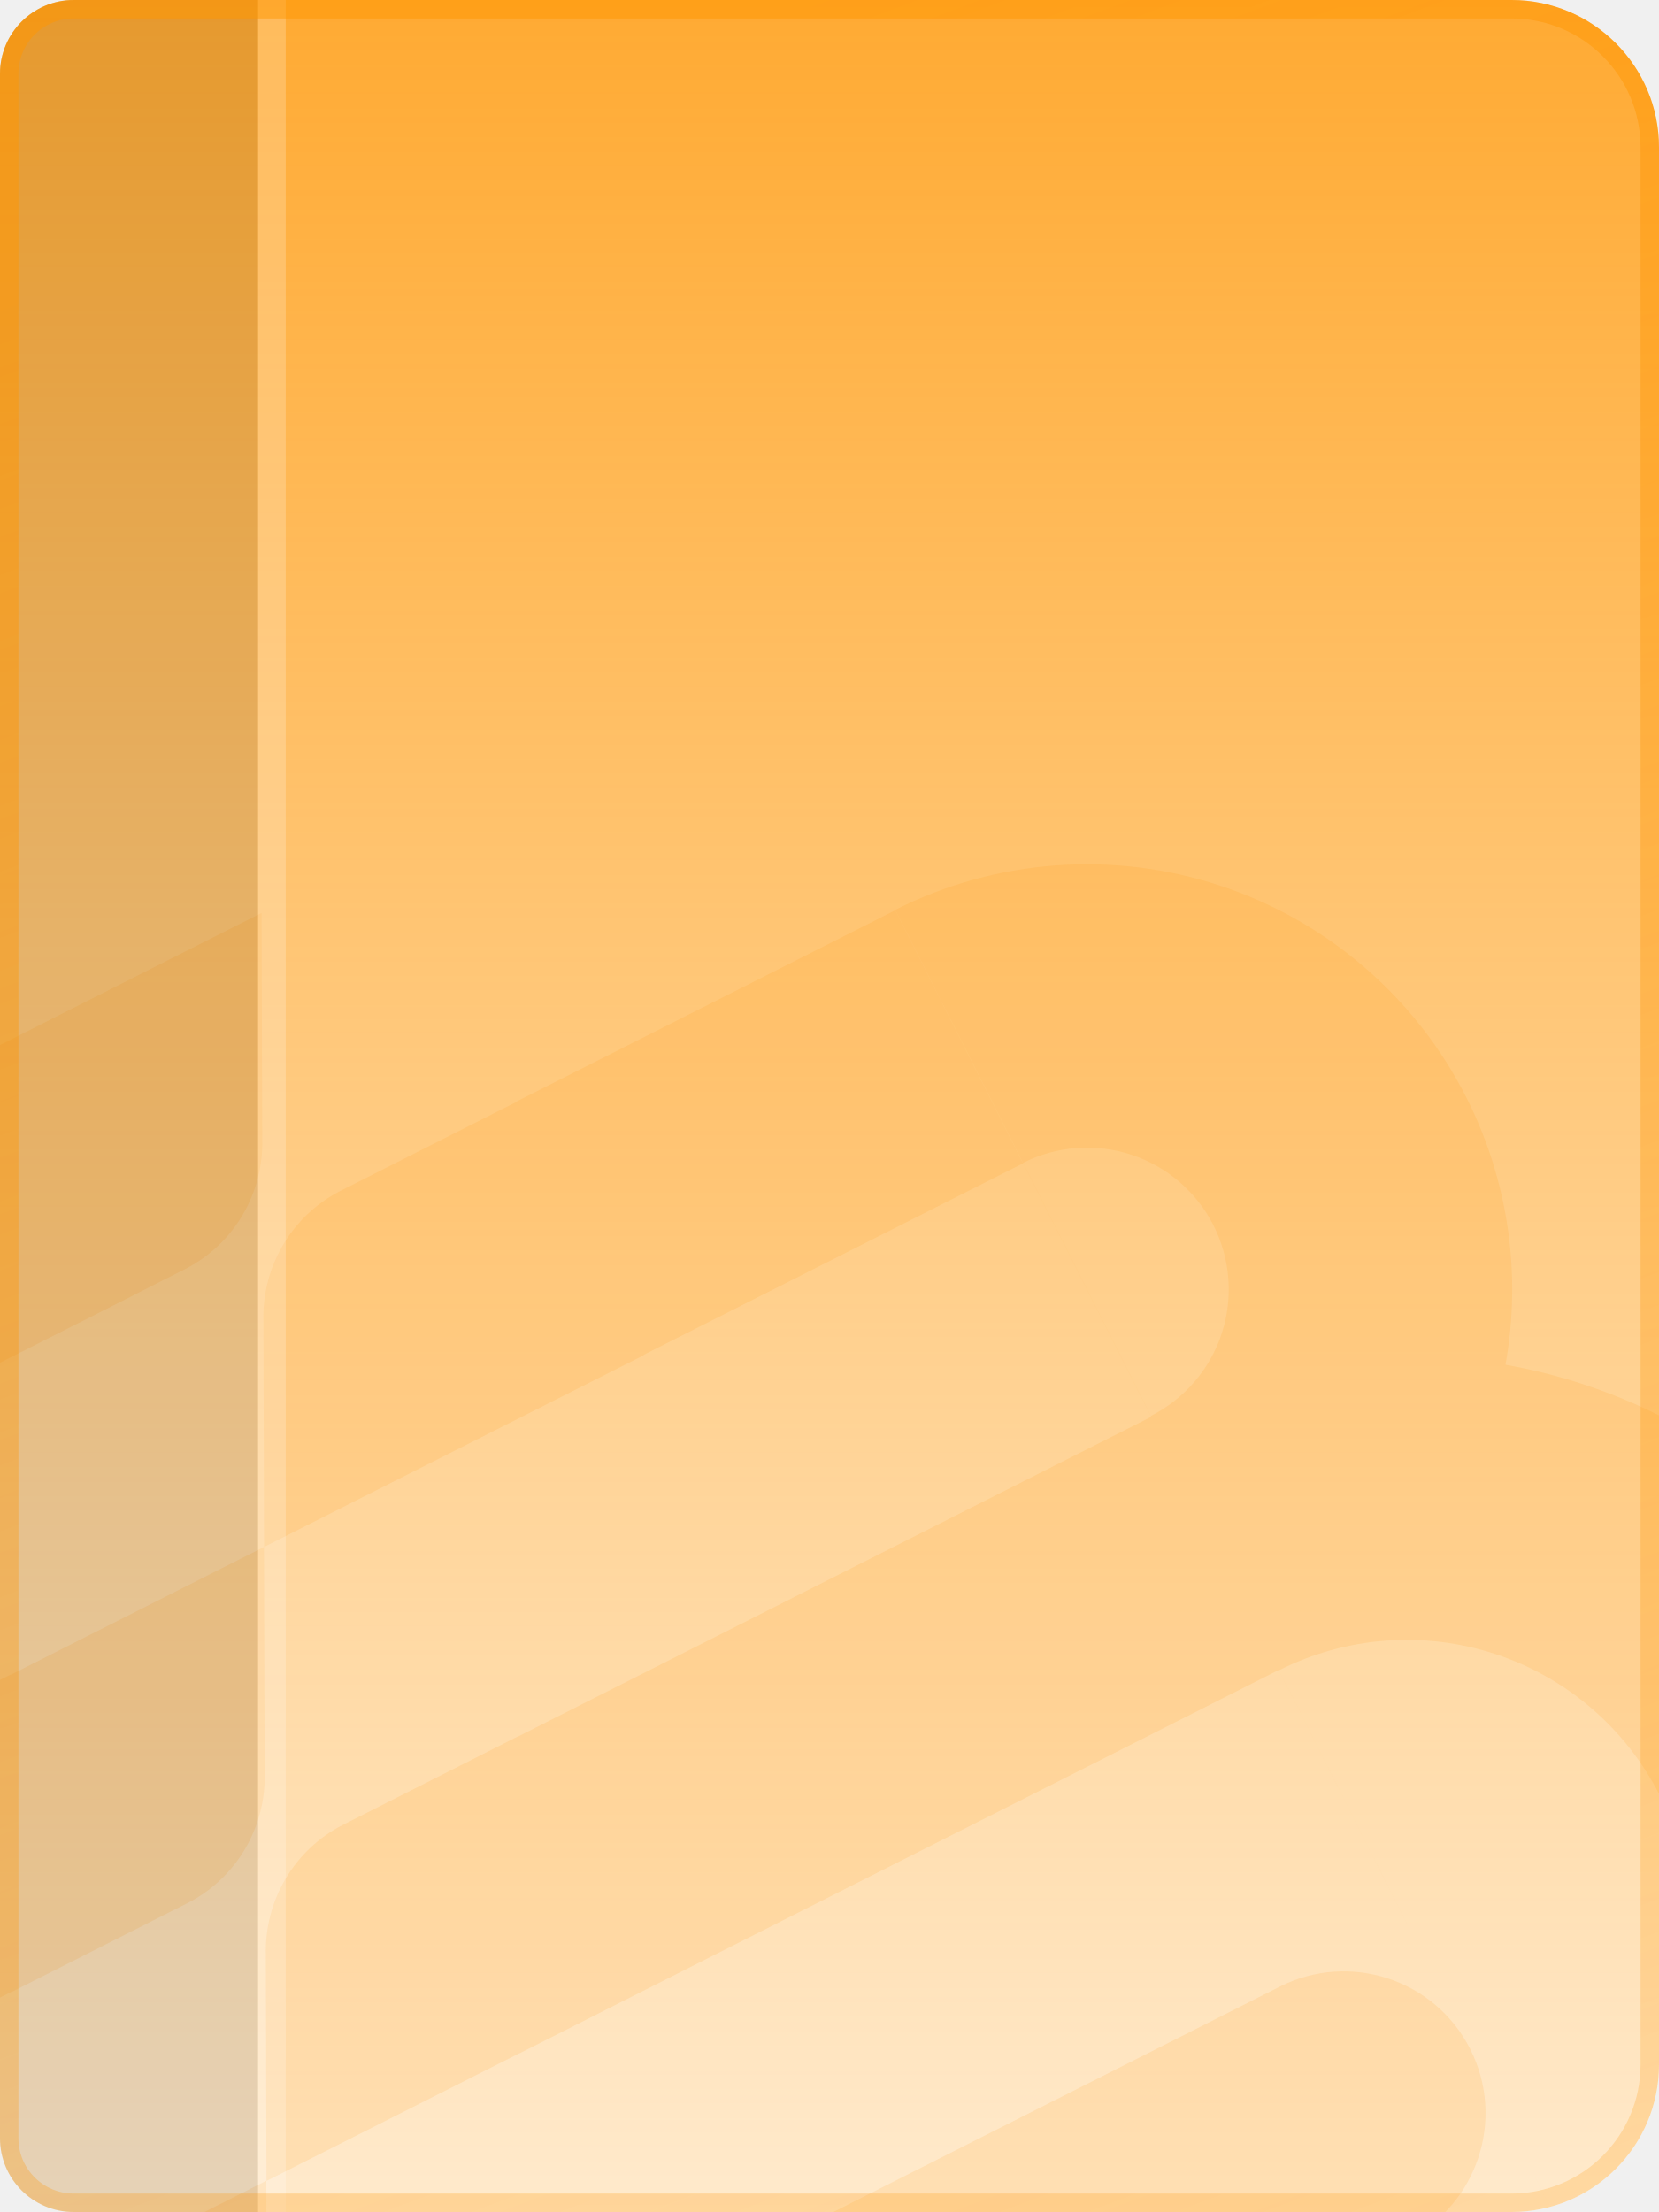
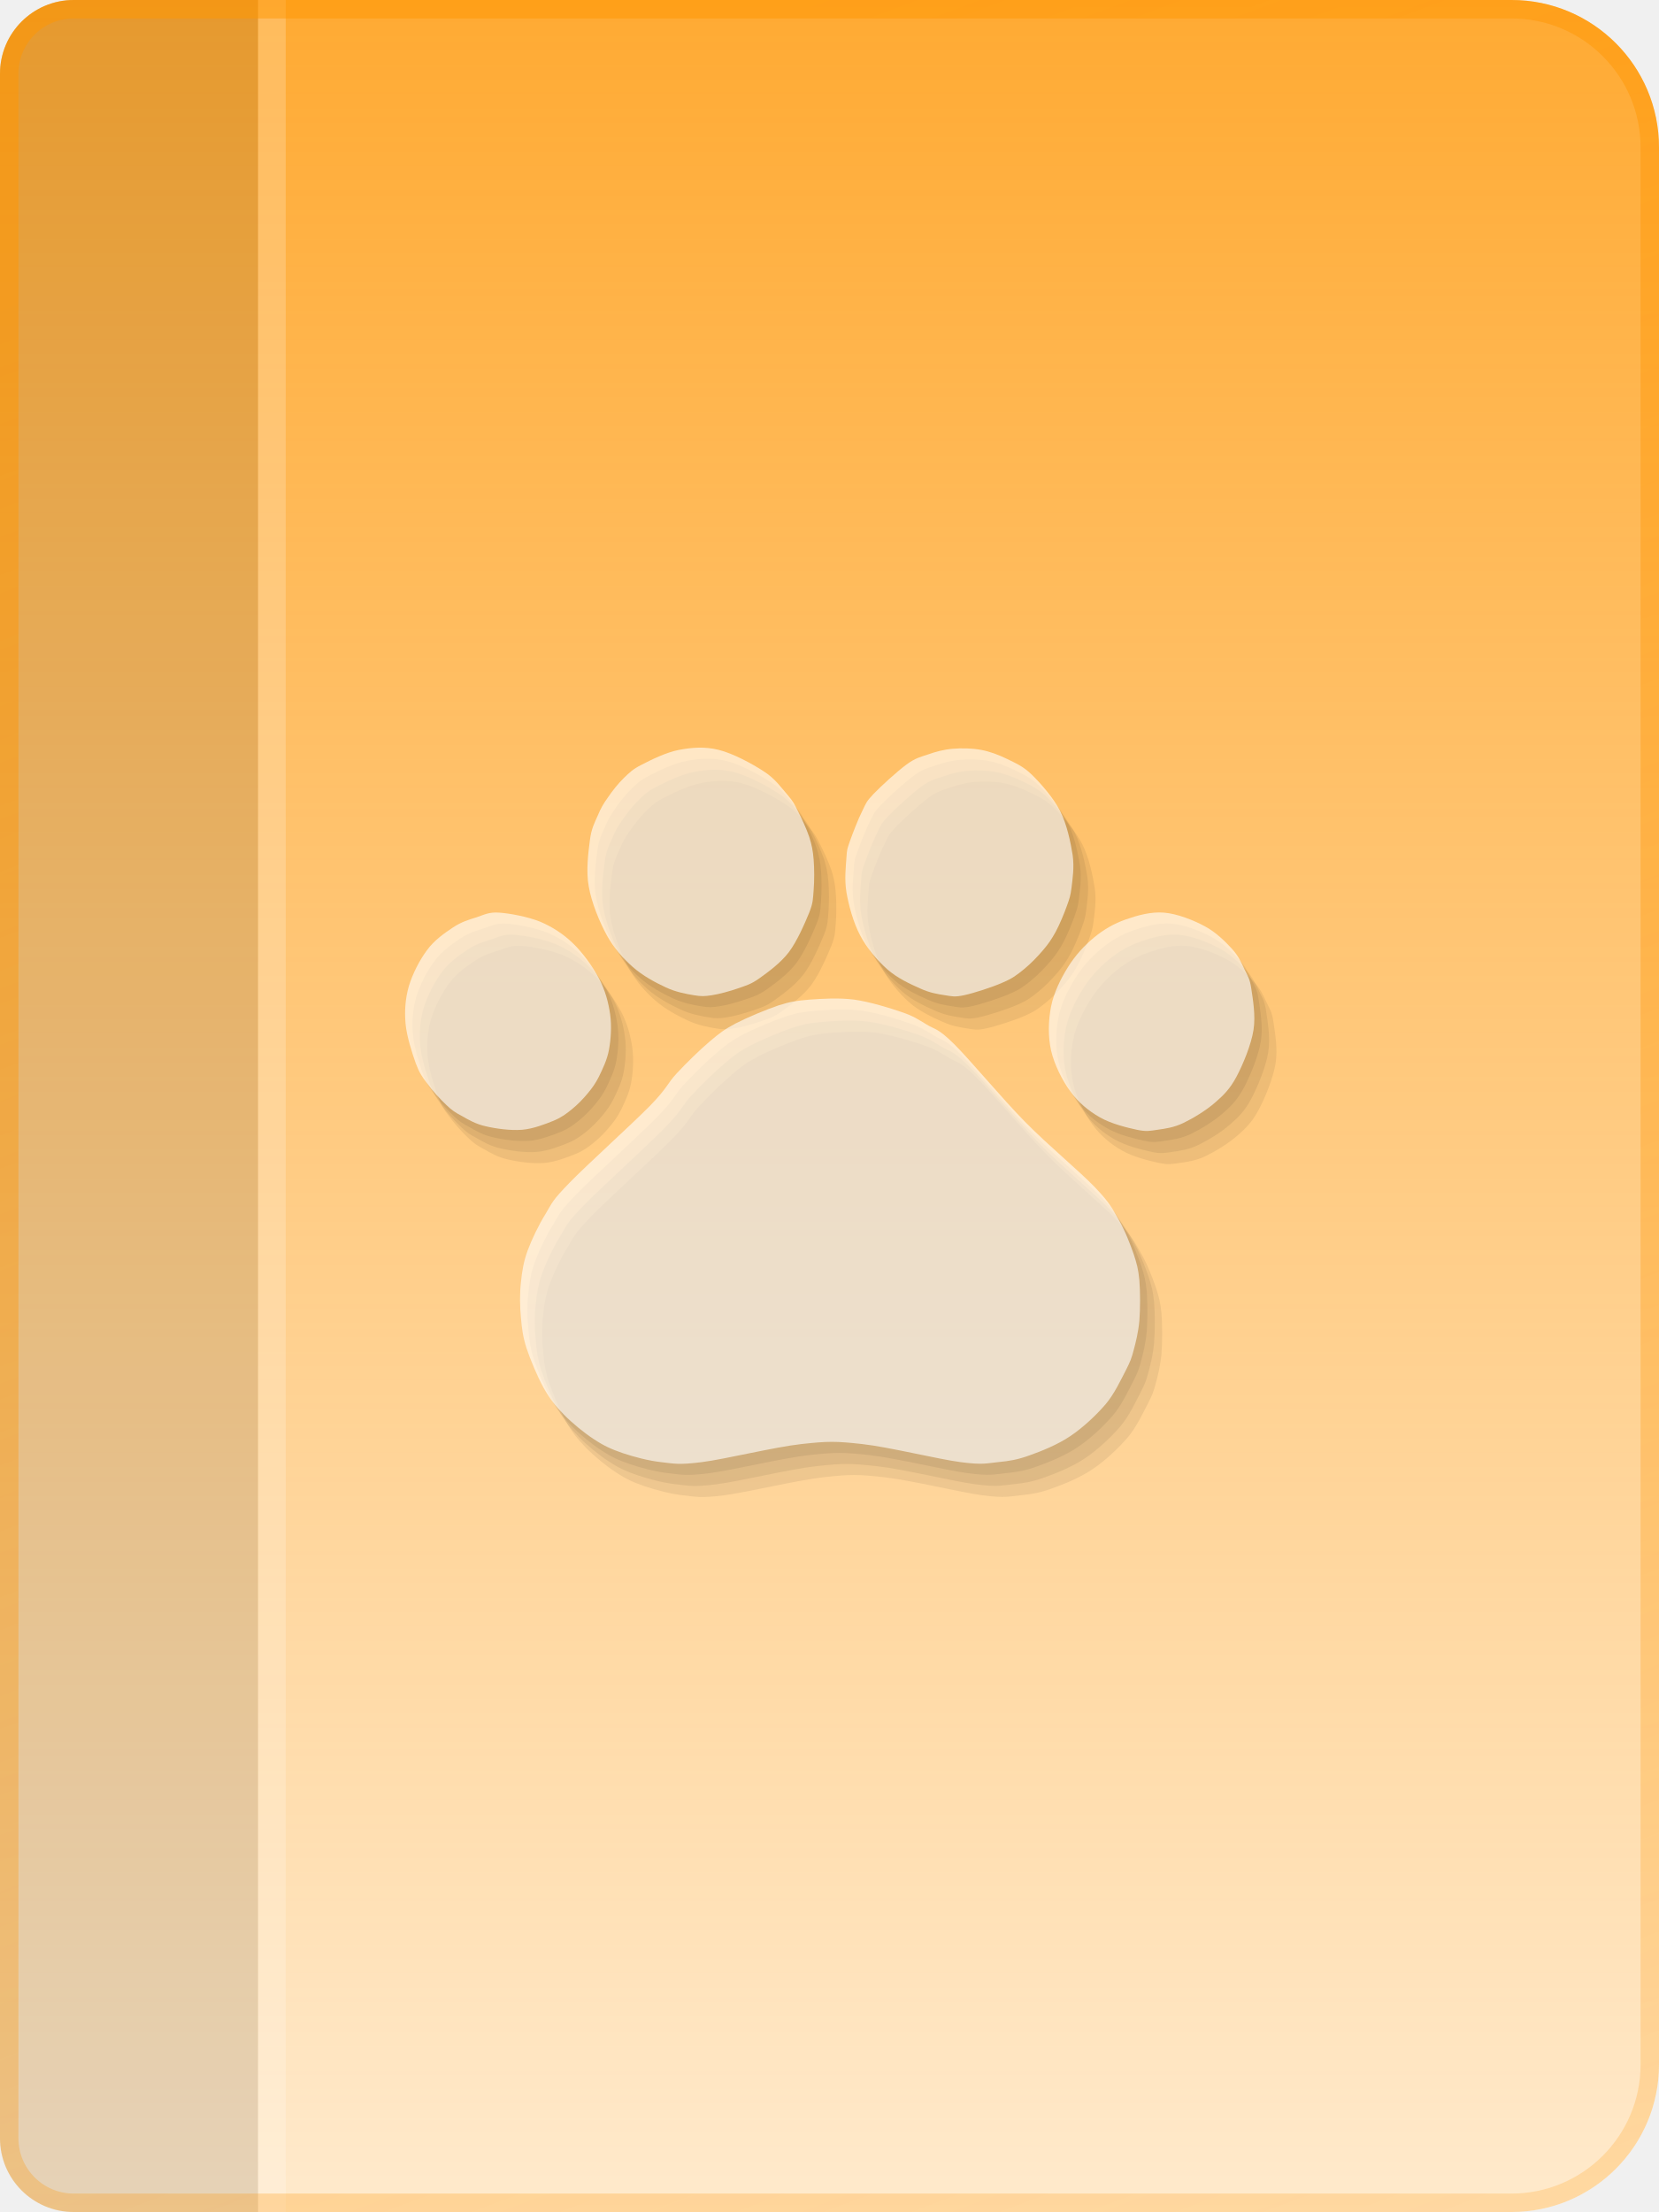
<svg xmlns="http://www.w3.org/2000/svg" width="90" height="120" viewBox="0 0 90 120" fill="none">
  <g clip-path="url(#clip0_2130_61782)">
    <path d="M0 4C0 1.791 1.791 0 4 0H82C86.418 0 90 3.582 90 8V112C90 116.418 86.418 120 82 120H4C1.791 120 0 118.209 0 116V4Z" fill="white" />
    <path d="M0 4C0 1.791 1.791 0 4 0H82C86.418 0 90 3.582 90 8V112C90 116.418 86.418 120 82 120H4C1.791 120 0 118.209 0 116V4Z" fill="url(#paint0_linear_2130_61782)" />
-     <path fill-rule="evenodd" clip-rule="evenodd" d="M7.39 70.187C8.298 69.728 9.194 69.275 10.004 68.867C12.745 67.483 14.3 64.681 14.227 61.803L14.191 49.526L-6.403 59.924L-6.401 59.928L-68.184 91.124L-61.252 104.853L7.393 70.193L7.39 70.187ZM48.568 49.36C54.03 46.603 60.363 46.128 66.175 48.04C71.987 49.952 76.802 54.094 79.559 59.556C81.829 64.051 82.553 69.137 81.672 74.036C83.108 74.291 84.528 74.647 85.92 75.105C89.757 76.368 93.308 78.373 96.37 81.008C99.43 83.641 101.942 86.852 103.763 90.455L103.765 90.454L110.697 104.183L96.968 111.115L90.038 97.391L90.038 97.392C89.128 95.596 87.875 93.997 86.35 92.684C84.819 91.367 83.043 90.364 81.125 89.733C79.206 89.102 77.182 88.854 75.168 89.005C73.154 89.156 71.189 89.703 69.386 90.613L76.309 104.323L76.307 104.324L69.375 90.595L28.188 111.391L28.185 111.385L14.457 118.316L14.421 106.04C14.349 103.161 15.903 100.36 18.645 98.976C22.436 97.062 28.119 94.189 28.119 94.189L28.122 94.196L62.443 76.866L62.453 76.861L58.966 69.954L48.568 49.36ZM55.503 63.083C57.324 62.163 59.435 62.005 61.372 62.642C63.31 63.28 64.914 64.661 65.834 66.481C66.753 68.302 66.911 70.413 66.274 72.35C65.636 74.288 64.256 75.892 62.435 76.812L55.503 63.083ZM-52.786 162.59C-54.211 162.336 -55.619 161.981 -57 161.527C-60.837 160.264 -64.388 158.259 -67.45 155.624C-70.512 152.989 -73.025 149.777 -74.845 146.172L-61.118 139.241C-60.209 141.036 -58.956 142.635 -57.43 143.948C-55.899 145.265 -54.124 146.268 -52.205 146.899C-50.287 147.531 -48.263 147.778 -46.249 147.627C-44.235 147.476 -42.27 146.929 -40.467 146.019L-47.389 132.309L-47.387 132.308L-40.449 146.05L-6.133 128.724L-6.145 128.702L14.449 118.304L14.485 130.58C14.557 133.459 13.003 136.26 10.261 137.644L7.65 138.963L7.663 138.988L-33.524 159.783L-33.531 159.77L-33.532 159.77L-30.071 166.623L-26.591 173.515L-6.002 163.119L0.93 176.848L-19.663 187.246L-19.677 187.218C-25.138 189.974 -31.47 190.449 -37.281 188.537C-43.093 186.625 -47.907 182.483 -50.665 177.021C-52.927 172.541 -53.653 167.474 -52.786 162.59ZM-33.668 159.838C-35.423 160.767 -36.753 162.341 -37.375 164.231C-38.012 166.169 -37.854 168.28 -36.934 170.1C-36.015 171.921 -34.41 173.302 -32.473 173.939C-30.536 174.577 -28.424 174.418 -26.604 173.499L-33.535 159.772L-33.602 159.806L-33.668 159.838ZM0.661 108.048C0.661 108.048 6.344 105.175 10.136 103.261C12.877 101.877 14.431 99.076 14.359 96.197L14.323 83.921L0.593 90.853L0.586 90.84L-47.465 115.102C-51.257 117.016 -52.778 121.641 -50.864 125.432C-48.95 129.223 -44.325 130.745 -40.534 128.831L0.654 108.035L0.661 108.048ZM18.512 64.582C22.261 62.689 27.861 59.858 27.984 59.796L27.975 59.778L48.569 49.38L55.501 63.109L34.909 73.506L34.918 73.524L14.325 83.922L14.289 71.646C14.216 68.767 15.771 65.966 18.512 64.582ZM35.175 142.297L76.364 121.5C80.155 119.586 81.677 114.961 79.763 111.17C77.849 107.379 73.223 105.857 69.432 107.771L21.381 132.033L21.384 132.04L18.772 133.359C16.031 134.743 14.476 137.545 14.549 140.423L14.585 152.7L35.178 142.302L35.175 142.297ZM28.391 162.973C28.391 162.973 22.707 165.845 18.916 167.759C16.175 169.144 14.62 171.945 14.693 174.823L14.729 187.1L28.455 180.169L28.458 180.174L97.102 145.515L97.103 145.517C100.709 143.696 103.921 141.183 106.555 138.121C109.19 135.059 111.196 131.508 112.458 127.671C113.72 123.834 114.215 119.786 113.912 115.758C113.61 111.73 112.518 107.801 110.697 104.195L96.969 111.126C97.873 112.923 98.415 114.879 98.565 116.884C98.716 118.898 98.469 120.922 97.838 122.841C97.207 124.759 96.204 126.535 94.886 128.066C93.569 129.597 91.963 130.853 90.16 131.764L83.24 118.058L83.239 118.059L90.17 131.786L28.393 162.978L28.391 162.973ZM0.932 176.843C0.932 176.843 6.615 173.97 10.406 172.056C13.148 170.672 14.702 167.871 14.63 164.992L14.594 152.716L-6 163.114L0.932 176.843ZM-68.05 125.517C-68.953 123.721 -69.495 121.765 -69.646 119.76C-69.797 117.745 -69.549 115.721 -68.918 113.803C-68.287 111.884 -67.284 110.109 -65.967 108.578C-64.65 107.047 -63.044 105.79 -61.241 104.88L-54.321 118.586L-54.32 118.585L-68.183 91.127C-71.789 92.948 -75.001 95.46 -77.636 98.522C-80.27 101.584 -82.276 105.135 -83.539 108.972C-84.801 112.809 -85.295 116.858 -84.993 120.886C-84.691 124.907 -83.602 128.83 -81.787 132.431L-81.788 132.431L-74.856 146.16L-61.127 139.228L-68.05 125.518L-68.05 125.517Z" fill="#FF9500" fill-opacity="0.12" />
+     <g>
+       <path d="M 28.62 67.85 C 28.40 68.47 28.32 68.96 28.26 69.57 C 28.19 70.17 28.20 70.88 28.26 71.47 C 28.31 72.06 28.36 72.49 28.56 73.13 C 28.77 73.76 29.15 74.67 29.48 75.27 C 29.82 75.88 30.13 76.27 30.59 76.74 C 31.05 77.21 31.71 77.75 32.24 78.09 C 32.77 78.44 33.17 78.62 33.78 78.83 C 34.38 79.03 35.15 79.24 35.86 79.32 C 36.58 79.40 36.80 79.48 38.07 79.32 C 39.34 79.16 42.02 78.50 43.47 78.34 C 44.92 78.18 45.34 78.18 46.78 78.34 C 48.22 78.50 50.89 79.16 52.11 79.32 C 53.34 79.48 53.52 79.38 54.14 79.32 C 54.76 79.26 55.20 79.19 55.86 78.95 C 56.51 78.72 57.38 78.37 58.06 77.91 C 58.75 77.45 59.46 76.78 59.97 76.19 C 60.47 75.60 60.81 74.84 61.07 74.35 C 61.32 73.86 61.38 73.70 61.50 73.25 C 61.62 72.80 61.75 72.29 61.81 71.65 C 61.86 71.02 61.86 70.05 61.81 69.45 C 61.75 68.84 61.68 68.58 61.50 68.03 C 61.31 67.49 61.05 66.80 60.70 66.19 C 60.35 65.59 60.26 65.31 59.41 64.42 C 58.56 63.53 56.89 62.16 55.61 60.86 C 54.33 59.56 52.64 57.51 51.75 56.63 C 50.86 55.75 50.74 55.87 50.27 55.58 C 49.80 55.30 49.58 55.13 48.93 54.91 C 48.27 54.68 47.19 54.35 46.35 54.23 C 45.51 54.12 44.58 54.18 43.90 54.23 C 43.21 54.29 42.90 54.33 42.24 54.54 C 41.58 54.76 40.53 55.20 39.91 55.52 C 39.29 55.85 39.03 56.05 38.50 56.50 C 37.97 56.95 37.26 57.64 36.72 58.22 C 36.18 58.80 36.22 59.01 35.25 60.00 C 34.28 60.99 31.83 63.20 30.89 64.17 C 29.95 65.14 29.98 65.21 29.61 65.83 C 29.23 66.44 28.85 67.23 28.62 67.85 Z" fill="#000000" fill-opacity="0.07" transform="translate(0.4,0.6)" />
+       <path d="M 51.69 40.62 C 51.20 40.66 50.76 40.78 50.34 40.93 C 49.92 41.07 49.66 41.12 49.17 41.48 C 48.68 41.84 47.79 42.65 47.39 43.07 C 46.99 43.49 46.99 43.56 46.78 43.99 C 46.56 44.42 46.25 45.23 46.10 45.65 C 45.96 46.07 45.95 46.05 45.92 46.51 C 45.89 46.97 45.80 47.70 45.92 48.41 C 46.04 49.11 46.29 50.04 46.66 50.74 C 47.02 51.43 47.59 52.10 48.13 52.58 C 48.67 53.06 49.39 53.39 49.91 53.62 C 50.43 53.86 50.86 53.93 51.26 53.99 C 51.65 54.05 51.78 54.10 52.30 53.99 C 52.82 53.88 53.84 53.55 54.38 53.31 C 54.93 53.08 55.18 52.88 55.55 52.58 C 55.92 52.28 56.31 51.87 56.59 51.54 C 56.88 51.20 57.05 50.95 57.27 50.55 C 57.48 50.16 57.74 49.54 57.88 49.14 C 58.02 48.75 58.07 48.62 58.13 48.16 C 58.18 47.70 58.29 47.08 58.19 46.38 C 58.08 45.69 57.88 44.72 57.51 43.99 C 57.14 43.27 56.46 42.50 55.98 42.03 C 55.50 41.56 55.09 41.40 54.63 41.17 C 54.17 40.95 53.71 40.77 53.22 40.68 C 52.73 40.59 52.17 40.58 51.69 40.62 Z" fill="#000000" fill-opacity="0.07" transform="translate(0.4,0.6)" />
+       <path d="M 36.84 40.68 C 36.15 40.81 35.32 41.22 34.82 41.48 C 34.32 41.73 34.14 41.92 33.84 42.21 C 33.53 42.51 33.21 42.92 32.98 43.26 C 32.74 43.59 32.59 43.85 32.43 44.24 C 32.26 44.63 32.08 44.94 32.00 45.59 C 31.92 46.23 31.78 47.24 31.94 48.10 C 32.09 48.96 32.52 50.01 32.92 50.74 C 33.32 51.46 33.80 51.99 34.33 52.46 C 34.86 52.93 35.55 53.30 36.11 53.56 C 36.66 53.82 37.22 53.92 37.64 53.99 C 38.06 54.06 38.22 54.05 38.62 53.99 C 39.02 53.93 39.60 53.77 40.03 53.62 C 40.46 53.47 40.74 53.40 41.20 53.07 C 41.66 52.74 42.34 52.25 42.79 51.66 C 43.24 51.07 43.67 50.07 43.90 49.51 C 44.12 48.95 44.10 48.77 44.14 48.29 C 44.18 47.80 44.18 47.11 44.14 46.63 C 44.10 46.15 44.04 45.84 43.90 45.40 C 43.75 44.96 43.48 44.37 43.28 43.99 C 43.09 43.61 43.04 43.49 42.73 43.13 C 42.42 42.78 42.07 42.25 41.44 41.85 C 40.82 41.44 39.76 40.87 38.99 40.68 C 38.22 40.49 37.54 40.55 36.84 40.68 Z" fill="#000000" fill-opacity="0.07" transform="translate(0.4,0.6)" />
+       <path d="M 27.09 49.51 C 26.52 49.47 26.28 49.62 25.86 49.76 C 25.44 49.89 25.03 50.01 24.58 50.31 C 24.13 50.61 23.56 51.00 23.17 51.54 C 22.77 52.07 22.38 52.83 22.18 53.50 C 21.99 54.16 21.94 54.83 22.00 55.52 C 22.06 56.22 22.36 57.13 22.55 57.67 C 22.75 58.21 22.89 58.40 23.17 58.77 C 23.44 59.15 23.89 59.64 24.21 59.94 C 24.52 60.24 24.71 60.36 25.07 60.55 C 25.42 60.75 25.81 60.98 26.35 61.10 C 26.90 61.23 27.70 61.34 28.32 61.29 C 28.93 61.24 29.58 60.98 30.03 60.80 C 30.48 60.61 30.71 60.43 31.02 60.18 C 31.32 59.94 31.63 59.62 31.87 59.33 C 32.12 59.03 32.29 58.80 32.49 58.41 C 32.68 58.01 32.94 57.50 33.04 56.93 C 33.14 56.37 33.19 55.68 33.10 55.03 C 33.01 54.39 32.83 53.71 32.49 53.07 C 32.15 52.43 31.61 51.68 31.08 51.17 C 30.55 50.66 29.96 50.28 29.30 50.00 C 28.63 49.73 27.66 49.55 27.09 49.51 Z" fill="#000000" fill-opacity="0.07" transform="translate(0.4,0.6)" />
+       <path d="M 63.15 49.51 C 62.44 49.45 61.70 49.66 61.07 49.88 C 60.44 50.10 59.87 50.43 59.35 50.86 C 58.83 51.29 58.33 51.83 57.94 52.46 C 57.55 53.08 57.17 53.85 57.02 54.60 C 56.87 55.36 56.85 56.23 57.02 56.99 C 57.20 57.76 57.62 58.60 58.06 59.20 C 58.50 59.81 59.06 60.27 59.66 60.61 C 60.26 60.96 61.16 61.18 61.68 61.29 C 62.20 61.40 62.37 61.35 62.79 61.29 C 63.21 61.23 63.68 61.17 64.20 60.92 C 64.72 60.67 65.43 60.24 65.91 59.82 C 66.40 59.40 66.73 59.06 67.08 58.41 C 67.43 57.75 67.87 56.69 68.00 55.89 C 68.13 55.09 67.96 54.17 67.88 53.62 C 67.80 53.07 67.68 52.94 67.51 52.58 C 67.34 52.22 67.19 51.86 66.83 51.47 C 66.48 51.09 65.98 50.58 65.36 50.25 C 64.75 49.92 63.87 49.57 63.15 49.51 Z" fill="#000000" fill-opacity="0.07" transform="translate(0.4,0.6)" />
+       <path d="M 28.62 67.85 C 28.40 68.47 28.32 68.96 28.26 69.57 C 28.19 70.17 28.20 70.88 28.26 71.47 C 28.31 72.06 28.36 72.49 28.56 73.13 C 28.77 73.76 29.15 74.67 29.48 75.27 C 29.82 75.88 30.13 76.27 30.59 76.74 C 31.05 77.21 31.71 77.75 32.24 78.09 C 32.77 78.44 33.17 78.62 33.78 78.83 C 34.38 79.03 35.15 79.24 35.86 79.32 C 36.58 79.40 36.80 79.48 38.07 79.32 C 39.34 79.16 42.02 78.50 43.47 78.34 C 44.92 78.18 45.34 78.18 46.78 78.34 C 48.22 78.50 50.89 79.16 52.11 79.32 C 53.34 79.48 53.52 79.38 54.14 79.32 C 54.76 79.26 55.20 79.19 55.86 78.95 C 56.51 78.72 57.38 78.37 58.06 77.91 C 58.75 77.45 59.46 76.78 59.97 76.19 C 60.47 75.60 60.81 74.84 61.07 74.35 C 61.32 73.86 61.38 73.70 61.50 73.25 C 61.62 72.80 61.75 72.29 61.81 71.65 C 61.86 71.02 61.86 70.05 61.81 69.45 C 61.75 68.84 61.68 68.58 61.50 68.03 C 61.31 67.49 61.05 66.80 60.70 66.19 C 60.35 65.59 60.26 65.31 59.41 64.42 C 58.56 63.53 56.89 62.16 55.61 60.86 C 54.33 59.56 52.64 57.51 51.75 56.63 C 50.86 55.75 50.74 55.87 50.27 55.58 C 49.80 55.30 49.58 55.13 48.93 54.91 C 48.27 54.68 47.19 54.35 46.35 54.23 C 45.51 54.12 44.58 54.18 43.90 54.23 C 43.21 54.29 42.90 54.33 42.24 54.54 C 41.58 54.76 40.53 55.20 39.91 55.52 C 39.29 55.85 39.03 56.05 38.50 56.50 C 37.97 56.95 37.26 57.64 36.72 58.22 C 36.18 58.80 36.22 59.01 35.25 60.00 C 34.28 60.99 31.83 63.20 30.89 64.17 C 29.95 65.14 29.98 65.21 29.61 65.83 C 29.23 66.44 28.85 67.23 28.62 67.85 Z" fill="#000000" fill-opacity="0.07" transform="translate(0.8,1.2)" />
+       <path d="M 51.69 40.62 C 51.20 40.66 50.76 40.78 50.34 40.93 C 49.92 41.07 49.66 41.12 49.17 41.48 C 48.68 41.84 47.79 42.65 47.39 43.07 C 46.99 43.49 46.99 43.56 46.78 43.99 C 46.56 44.42 46.25 45.23 46.10 45.65 C 45.96 46.07 45.95 46.05 45.92 46.51 C 45.89 46.97 45.80 47.70 45.92 48.41 C 46.04 49.11 46.29 50.04 46.66 50.74 C 47.02 51.43 47.59 52.10 48.13 52.58 C 48.67 53.06 49.39 53.39 49.91 53.62 C 50.43 53.86 50.86 53.93 51.26 53.99 C 51.65 54.05 51.78 54.10 52.30 53.99 C 52.82 53.88 53.84 53.55 54.38 53.31 C 54.93 53.08 55.18 52.88 55.55 52.58 C 55.92 52.28 56.31 51.87 56.59 51.54 C 56.88 51.20 57.05 50.95 57.27 50.55 C 57.48 50.16 57.74 49.54 57.88 49.14 C 58.02 48.75 58.07 48.62 58.13 48.16 C 58.18 47.70 58.29 47.08 58.19 46.38 C 58.08 45.69 57.88 44.72 57.51 43.99 C 57.14 43.27 56.46 42.50 55.98 42.03 C 55.50 41.56 55.09 41.40 54.63 41.17 C 54.17 40.95 53.71 40.77 53.22 40.68 C 52.73 40.59 52.17 40.58 51.69 40.62 Z" fill="#000000" fill-opacity="0.07" transform="translate(0.8,1.2)" />
+       <path d="M 36.84 40.68 C 36.15 40.81 35.32 41.22 34.82 41.48 C 34.32 41.73 34.14 41.92 33.84 42.21 C 33.53 42.51 33.21 42.92 32.98 43.26 C 32.74 43.59 32.59 43.85 32.43 44.24 C 32.26 44.63 32.08 44.94 32.00 45.59 C 31.92 46.23 31.78 47.24 31.94 48.10 C 32.09 48.96 32.52 50.01 32.92 50.74 C 33.32 51.46 33.80 51.99 34.33 52.46 C 34.86 52.93 35.55 53.30 36.11 53.56 C 36.66 53.82 37.22 53.92 37.64 53.99 C 38.06 54.06 38.22 54.05 38.62 53.99 C 39.02 53.93 39.60 53.77 40.03 53.62 C 40.46 53.47 40.74 53.40 41.20 53.07 C 41.66 52.74 42.34 52.25 42.79 51.66 C 43.24 51.07 43.67 50.07 43.90 49.51 C 44.12 48.95 44.10 48.77 44.14 48.29 C 44.18 47.80 44.18 47.11 44.14 46.63 C 44.10 46.15 44.04 45.84 43.90 45.40 C 43.75 44.96 43.48 44.37 43.28 43.99 C 43.09 43.61 43.04 43.49 42.73 43.13 C 42.42 42.78 42.07 42.25 41.44 41.85 C 40.82 41.44 39.76 40.87 38.99 40.68 C 38.22 40.49 37.54 40.55 36.84 40.68 Z" fill="#000000" fill-opacity="0.07" transform="translate(0.8,1.2)" />
+       <path d="M 27.09 49.51 C 26.52 49.47 26.28 49.62 25.86 49.76 C 25.44 49.89 25.03 50.01 24.58 50.31 C 24.13 50.61 23.56 51.00 23.17 51.54 C 22.77 52.07 22.38 52.83 22.18 53.50 C 21.99 54.16 21.94 54.83 22.00 55.52 C 22.06 56.22 22.36 57.13 22.55 57.67 C 22.75 58.21 22.89 58.40 23.17 58.77 C 23.44 59.15 23.89 59.64 24.21 59.94 C 24.52 60.24 24.71 60.36 25.07 60.55 C 25.42 60.75 25.81 60.98 26.35 61.10 C 26.90 61.23 27.70 61.34 28.32 61.29 C 28.93 61.24 29.58 60.98 30.03 60.80 C 30.48 60.61 30.71 60.43 31.02 60.18 C 31.32 59.94 31.63 59.62 31.87 59.33 C 32.12 59.03 32.29 58.80 32.49 58.41 C 32.68 58.01 32.94 57.50 33.04 56.93 C 33.14 56.37 33.19 55.68 33.10 55.03 C 33.01 54.39 32.83 53.71 32.49 53.07 C 32.15 52.43 31.61 51.68 31.08 51.17 C 30.55 50.66 29.96 50.28 29.30 50.00 C 28.63 49.73 27.66 49.55 27.09 49.51 Z" fill="#000000" fill-opacity="0.07" transform="translate(0.8,1.2)" />
+       <path d="M 63.15 49.51 C 62.44 49.45 61.70 49.66 61.07 49.88 C 60.44 50.10 59.87 50.43 59.35 50.86 C 58.83 51.29 58.33 51.83 57.94 52.46 C 57.55 53.08 57.17 53.85 57.02 54.60 C 56.87 55.36 56.85 56.23 57.02 56.99 C 57.20 57.76 57.62 58.60 58.06 59.20 C 58.50 59.81 59.06 60.27 59.66 60.61 C 60.26 60.96 61.16 61.18 61.68 61.29 C 62.20 61.40 62.37 61.35 62.79 61.29 C 63.21 61.23 63.68 61.17 64.20 60.92 C 64.72 60.67 65.43 60.24 65.91 59.82 C 66.40 59.40 66.73 59.06 67.08 58.41 C 67.43 57.75 67.87 56.69 68.00 55.89 C 68.13 55.09 67.96 54.17 67.88 53.62 C 67.80 53.07 67.68 52.94 67.51 52.58 C 67.34 52.22 67.19 51.86 66.83 51.47 C 66.48 51.09 65.98 50.58 65.36 50.25 C 64.75 49.92 63.87 49.57 63.15 49.51 Z" fill="#000000" fill-opacity="0.07" transform="translate(0.8,1.2)" />
+       <path d="M 28.62 67.85 C 28.40 68.47 28.32 68.96 28.26 69.57 C 28.19 70.17 28.20 70.88 28.26 71.47 C 28.31 72.06 28.36 72.49 28.56 73.13 C 28.77 73.76 29.15 74.67 29.48 75.27 C 29.82 75.88 30.13 76.27 30.59 76.74 C 31.05 77.21 31.71 77.75 32.24 78.09 C 32.77 78.44 33.17 78.62 33.78 78.83 C 34.38 79.03 35.15 79.24 35.86 79.32 C 36.58 79.40 36.80 79.48 38.07 79.32 C 39.34 79.16 42.02 78.50 43.47 78.34 C 44.92 78.18 45.34 78.18 46.78 78.34 C 48.22 78.50 50.89 79.16 52.11 79.32 C 53.34 79.48 53.52 79.38 54.14 79.32 C 54.76 79.26 55.20 79.19 55.86 78.95 C 56.51 78.72 57.38 78.37 58.06 77.91 C 58.75 77.45 59.46 76.78 59.97 76.19 C 60.47 75.60 60.81 74.84 61.07 74.35 C 61.32 73.86 61.38 73.70 61.50 73.25 C 61.62 72.80 61.75 72.29 61.81 71.65 C 61.86 71.02 61.86 70.05 61.81 69.45 C 61.75 68.84 61.68 68.58 61.50 68.03 C 61.31 67.49 61.05 66.80 60.70 66.19 C 60.35 65.59 60.26 65.31 59.41 64.42 C 58.56 63.53 56.89 62.16 55.61 60.86 C 54.33 59.56 52.64 57.51 51.75 56.63 C 50.86 55.75 50.74 55.87 50.27 55.58 C 49.80 55.30 49.58 55.13 48.93 54.91 C 48.27 54.68 47.19 54.35 46.35 54.23 C 45.51 54.12 44.58 54.18 43.90 54.23 C 43.21 54.29 42.90 54.33 42.24 54.54 C 41.58 54.76 40.53 55.20 39.91 55.52 C 39.29 55.85 39.03 56.05 38.50 56.50 C 37.97 56.95 37.26 57.64 36.72 58.22 C 36.18 58.80 36.22 59.01 35.25 60.00 C 34.28 60.99 31.83 63.20 30.89 64.17 C 29.95 65.14 29.98 65.21 29.61 65.83 C 29.23 66.44 28.85 67.23 28.62 67.85 Z" fill="#000000" fill-opacity="0.07" transform="translate(1.2,1.8)" />
+       <path d="M 51.69 40.62 C 51.20 40.66 50.76 40.78 50.34 40.93 C 49.92 41.07 49.66 41.12 49.17 41.48 C 48.68 41.84 47.79 42.65 47.39 43.07 C 46.99 43.49 46.99 43.56 46.78 43.99 C 46.56 44.42 46.25 45.23 46.10 45.65 C 45.96 46.07 45.95 46.05 45.92 46.51 C 45.89 46.97 45.80 47.70 45.92 48.41 C 46.04 49.11 46.29 50.04 46.66 50.74 C 47.02 51.43 47.59 52.10 48.13 52.58 C 48.67 53.06 49.39 53.39 49.91 53.62 C 50.43 53.86 50.86 53.93 51.26 53.99 C 51.65 54.05 51.78 54.10 52.30 53.99 C 52.82 53.88 53.84 53.55 54.38 53.31 C 54.93 53.08 55.18 52.88 55.55 52.58 C 55.92 52.28 56.31 51.87 56.59 51.54 C 56.88 51.20 57.05 50.95 57.27 50.55 C 57.48 50.16 57.74 49.54 57.88 49.14 C 58.02 48.75 58.07 48.62 58.13 48.16 C 58.18 47.70 58.29 47.08 58.19 46.38 C 58.08 45.69 57.88 44.72 57.51 43.99 C 57.14 43.27 56.46 42.50 55.98 42.03 C 55.50 41.56 55.09 41.40 54.63 41.17 C 54.17 40.95 53.71 40.77 53.22 40.68 C 52.73 40.59 52.17 40.58 51.69 40.62 Z" fill="#000000" fill-opacity="0.07" transform="translate(1.2,1.8)" />
+       <path d="M 36.84 40.68 C 36.15 40.81 35.32 41.22 34.82 41.48 C 34.32 41.73 34.14 41.92 33.84 42.21 C 33.53 42.51 33.21 42.92 32.98 43.26 C 32.74 43.59 32.59 43.85 32.43 44.24 C 32.26 44.63 32.08 44.94 32.00 45.59 C 31.92 46.23 31.78 47.24 31.94 48.10 C 32.09 48.96 32.52 50.01 32.92 50.74 C 33.32 51.46 33.80 51.99 34.33 52.46 C 34.86 52.93 35.55 53.30 36.11 53.56 C 36.66 53.82 37.22 53.92 37.64 53.99 C 38.06 54.06 38.22 54.05 38.62 53.99 C 39.02 53.93 39.60 53.77 40.03 53.62 C 40.46 53.47 40.74 53.40 41.20 53.07 C 41.66 52.74 42.34 52.25 42.79 51.66 C 43.24 51.07 43.67 50.07 43.90 49.51 C 44.12 48.95 44.10 48.77 44.14 48.29 C 44.18 47.80 44.18 47.11 44.14 46.63 C 44.10 46.15 44.04 45.84 43.90 45.40 C 43.75 44.96 43.48 44.37 43.28 43.99 C 43.09 43.61 43.04 43.49 42.73 43.13 C 42.42 42.78 42.07 42.25 41.44 41.85 C 40.82 41.44 39.76 40.87 38.99 40.68 C 38.22 40.49 37.54 40.55 36.84 40.68 Z" fill="#000000" fill-opacity="0.07" transform="translate(1.2,1.8)" />
+       <path d="M 27.09 49.51 C 26.52 49.47 26.28 49.62 25.86 49.76 C 25.44 49.89 25.03 50.01 24.58 50.31 C 24.13 50.61 23.56 51.00 23.17 51.54 C 22.77 52.07 22.38 52.83 22.18 53.50 C 21.99 54.16 21.94 54.83 22.00 55.52 C 22.06 56.22 22.36 57.13 22.55 57.67 C 22.75 58.21 22.89 58.40 23.17 58.77 C 23.44 59.15 23.89 59.64 24.21 59.94 C 24.52 60.24 24.71 60.36 25.07 60.55 C 25.42 60.75 25.81 60.98 26.35 61.10 C 26.90 61.23 27.70 61.34 28.32 61.29 C 28.93 61.24 29.58 60.98 30.03 60.80 C 30.48 60.61 30.71 60.43 31.02 60.18 C 31.32 59.94 31.63 59.62 31.87 59.33 C 32.12 59.03 32.29 58.80 32.49 58.41 C 32.68 58.01 32.94 57.50 33.04 56.93 C 33.14 56.37 33.19 55.68 33.10 55.03 C 33.01 54.39 32.83 53.71 32.49 53.07 C 32.15 52.43 31.61 51.68 31.08 51.17 C 30.55 50.66 29.96 50.28 29.30 50.00 C 28.63 49.73 27.66 49.55 27.09 49.51 Z" fill="#000000" fill-opacity="0.07" transform="translate(1.2,1.8)" />
+       <path d="M 63.15 49.51 C 62.44 49.45 61.70 49.66 61.07 49.88 C 60.44 50.10 59.87 50.43 59.35 50.86 C 58.83 51.29 58.33 51.83 57.94 52.46 C 57.55 53.08 57.17 53.85 57.02 54.60 C 56.87 55.36 56.85 56.23 57.02 56.99 C 57.20 57.76 57.62 58.60 58.06 59.20 C 58.50 59.81 59.06 60.27 59.66 60.61 C 60.26 60.96 61.16 61.18 61.68 61.29 C 62.20 61.40 62.37 61.35 62.79 61.29 C 63.21 61.23 63.68 61.17 64.20 60.92 C 64.72 60.67 65.43 60.24 65.91 59.82 C 66.40 59.40 66.73 59.06 67.08 58.41 C 67.43 57.75 67.87 56.69 68.00 55.89 C 68.13 55.09 67.96 54.17 67.88 53.62 C 67.80 53.07 67.68 52.94 67.51 52.58 C 67.34 52.22 67.19 51.86 66.83 51.47 C 66.48 51.09 65.98 50.58 65.36 50.25 C 64.75 49.92 63.87 49.57 63.15 49.51 Z" fill="#000000" fill-opacity="0.07" transform="translate(1.2,1.8)" />
+       <path d="M 28.62 67.85 C 28.40 68.47 28.32 68.96 28.26 69.57 C 28.19 70.17 28.20 70.88 28.26 71.47 C 28.31 72.06 28.36 72.49 28.56 73.13 C 28.77 73.76 29.15 74.67 29.48 75.27 C 29.82 75.88 30.13 76.27 30.59 76.74 C 31.05 77.21 31.71 77.75 32.24 78.09 C 32.77 78.44 33.17 78.62 33.78 78.83 C 34.38 79.03 35.15 79.24 35.86 79.32 C 36.58 79.40 36.80 79.48 38.07 79.32 C 39.34 79.16 42.02 78.50 43.47 78.34 C 44.92 78.18 45.34 78.18 46.78 78.34 C 48.22 78.50 50.89 79.16 52.11 79.32 C 53.34 79.48 53.52 79.38 54.14 79.32 C 54.76 79.26 55.20 79.19 55.86 78.95 C 56.51 78.72 57.38 78.37 58.06 77.91 C 58.75 77.45 59.46 76.78 59.97 76.19 C 60.47 75.60 60.81 74.84 61.07 74.35 C 61.32 73.86 61.38 73.70 61.50 73.25 C 61.62 72.80 61.75 72.29 61.81 71.65 C 61.86 71.02 61.86 70.05 61.81 69.45 C 61.75 68.84 61.68 68.58 61.50 68.03 C 61.31 67.49 61.05 66.80 60.70 66.19 C 60.35 65.59 60.26 65.31 59.41 64.42 C 58.56 63.53 56.89 62.16 55.61 60.86 C 54.33 59.56 52.64 57.51 51.75 56.63 C 50.86 55.75 50.74 55.87 50.27 55.58 C 49.80 55.30 49.58 55.13 48.93 54.91 C 48.27 54.68 47.19 54.35 46.35 54.23 C 45.51 54.12 44.58 54.18 43.90 54.23 C 43.21 54.29 42.90 54.33 42.24 54.54 C 41.58 54.76 40.53 55.20 39.91 55.52 C 39.29 55.85 39.03 56.05 38.50 56.50 C 37.97 56.95 37.26 57.64 36.72 58.22 C 36.18 58.80 36.22 59.01 35.25 60.00 C 34.28 60.99 31.83 63.20 30.89 64.17 C 29.95 65.14 29.98 65.21 29.61 65.83 C 29.23 66.44 28.85 67.23 28.62 67.85 Z" fill="#FFFFFF" fill-opacity="0.62" />
+       <path d="M 51.69 40.62 C 51.20 40.66 50.76 40.78 50.34 40.93 C 49.92 41.07 49.66 41.12 49.17 41.48 C 48.68 41.84 47.79 42.65 47.39 43.07 C 46.99 43.49 46.99 43.56 46.78 43.99 C 46.56 44.42 46.25 45.23 46.10 45.65 C 45.96 46.07 45.95 46.05 45.92 46.51 C 45.89 46.97 45.80 47.70 45.92 48.41 C 46.04 49.11 46.29 50.04 46.66 50.74 C 47.02 51.43 47.59 52.10 48.13 52.58 C 48.67 53.06 49.39 53.39 49.91 53.62 C 50.43 53.86 50.86 53.93 51.26 53.99 C 51.65 54.05 51.78 54.10 52.30 53.99 C 52.82 53.88 53.84 53.55 54.38 53.31 C 54.93 53.08 55.18 52.88 55.55 52.58 C 55.92 52.28 56.31 51.87 56.59 51.54 C 56.88 51.20 57.05 50.95 57.27 50.55 C 57.48 50.16 57.74 49.54 57.88 49.14 C 58.02 48.75 58.07 48.62 58.13 48.16 C 58.18 47.70 58.29 47.08 58.19 46.38 C 58.08 45.69 57.88 44.72 57.51 43.99 C 57.14 43.27 56.46 42.50 55.98 42.03 C 55.50 41.56 55.09 41.40 54.63 41.17 C 54.17 40.95 53.71 40.77 53.22 40.68 C 52.73 40.59 52.17 40.58 51.69 40.62 Z" fill="#FFFFFF" fill-opacity="0.62" />
+       <path d="M 36.84 40.68 C 36.15 40.81 35.32 41.22 34.82 41.48 C 34.32 41.73 34.14 41.92 33.84 42.21 C 33.53 42.51 33.21 42.92 32.98 43.26 C 32.74 43.59 32.59 43.85 32.43 44.24 C 32.26 44.63 32.08 44.94 32.00 45.59 C 31.92 46.23 31.78 47.24 31.94 48.10 C 32.09 48.96 32.52 50.01 32.92 50.74 C 33.32 51.46 33.80 51.99 34.33 52.46 C 34.86 52.93 35.55 53.30 36.11 53.56 C 36.66 53.82 37.22 53.92 37.64 53.99 C 38.06 54.06 38.22 54.05 38.62 53.99 C 39.02 53.93 39.60 53.77 40.03 53.62 C 40.46 53.47 40.74 53.40 41.20 53.07 C 41.66 52.74 42.34 52.25 42.79 51.66 C 43.24 51.07 43.67 50.07 43.90 49.51 C 44.12 48.95 44.10 48.77 44.14 48.29 C 44.18 47.80 44.18 47.11 44.14 46.63 C 44.10 46.15 44.04 45.84 43.90 45.40 C 43.75 44.96 43.48 44.37 43.28 43.99 C 43.09 43.61 43.04 43.49 42.73 43.13 C 42.42 42.78 42.07 42.25 41.44 41.85 C 40.82 41.44 39.76 40.87 38.99 40.68 C 38.22 40.49 37.54 40.55 36.84 40.68 Z" fill="#FFFFFF" fill-opacity="0.62" />
+       <path d="M 27.09 49.51 C 26.52 49.47 26.28 49.62 25.86 49.76 C 25.44 49.89 25.03 50.01 24.58 50.31 C 24.13 50.61 23.56 51.00 23.17 51.54 C 22.77 52.07 22.38 52.83 22.18 53.50 C 21.99 54.16 21.94 54.83 22.00 55.52 C 22.06 56.22 22.36 57.13 22.55 57.67 C 22.75 58.21 22.89 58.40 23.17 58.77 C 23.44 59.15 23.89 59.64 24.21 59.94 C 24.52 60.24 24.71 60.36 25.07 60.55 C 25.42 60.75 25.81 60.98 26.35 61.10 C 26.90 61.23 27.70 61.34 28.32 61.29 C 28.93 61.24 29.58 60.98 30.03 60.80 C 30.48 60.61 30.71 60.43 31.02 60.18 C 31.32 59.94 31.63 59.62 31.87 59.33 C 32.12 59.03 32.29 58.80 32.49 58.41 C 32.68 58.01 32.94 57.50 33.04 56.93 C 33.14 56.37 33.19 55.68 33.10 55.03 C 33.01 54.39 32.83 53.71 32.49 53.07 C 32.15 52.43 31.61 51.68 31.08 51.17 C 30.55 50.66 29.96 50.28 29.30 50.00 C 28.63 49.73 27.66 49.55 27.09 49.51 Z" fill="#FFFFFF" fill-opacity="0.62" />
+       <path d="M 63.15 49.51 C 62.44 49.45 61.70 49.66 61.07 49.88 C 60.44 50.10 59.87 50.43 59.35 50.86 C 58.83 51.29 58.33 51.83 57.94 52.46 C 57.55 53.08 57.17 53.85 57.02 54.60 C 56.87 55.36 56.85 56.23 57.02 56.99 C 57.20 57.76 57.62 58.60 58.06 59.20 C 58.50 59.81 59.06 60.27 59.66 60.61 C 60.26 60.96 61.16 61.18 61.68 61.29 C 62.20 61.40 62.37 61.35 62.79 61.29 C 63.21 61.23 63.68 61.17 64.20 60.92 C 64.72 60.67 65.43 60.24 65.91 59.82 C 66.40 59.40 66.73 59.06 67.08 58.41 C 67.43 57.75 67.87 56.69 68.00 55.89 C 68.13 55.09 67.96 54.17 67.88 53.62 C 67.80 53.07 67.68 52.94 67.51 52.58 C 67.34 52.22 67.19 51.86 66.83 51.47 C 66.48 51.09 65.98 50.58 65.36 50.25 C 64.75 49.92 63.87 49.57 63.15 49.51 Z" fill="#FFFFFF" fill-opacity="0.62" />
+     </g>
    <mask id="path-4-outside-1_2130_61782" maskUnits="userSpaceOnUse" x="0" y="0" width="16" height="120" fill="black">
      <rect fill="white" width="16" height="120" />
      <path d="M0 0H14V120H0V0Z" />
    </mask>
    <path d="M0 0H14V120H0V0Z" fill="black" fill-opacity="0.1" />
    <path d="M12.5 0V120H15.5V0H12.5Z" fill="white" fill-opacity="0.2" mask="url(#path-4-outside-1_2130_61782)" />
  </g>
  <path d="M0.5 4C0.5 2.067 2.067 0.5 4 0.5H82C86.142 0.5 89.5 3.858 89.5 8V112C89.5 116.142 86.142 119.5 82 119.5H4C2.067 119.5 0.5 117.933 0.5 116V4Z" stroke="url(#paint1_linear_2130_61782)" />
  <defs>
    <linearGradient id="paint0_linear_2130_61782" x1="45" y1="0" x2="45" y2="120" gradientUnits="userSpaceOnUse">
      <stop stop-color="#FF9500" stop-opacity="0.8" />
      <stop offset="1" stop-color="#FF9500" stop-opacity="0.2" />
    </linearGradient>
    <linearGradient id="paint1_linear_2130_61782" x1="45" y1="0" x2="90" y2="120" gradientUnits="userSpaceOnUse">
      <stop stop-color="#FF9500" stop-opacity="0.5" />
      <stop offset="1" stop-color="#FF9500" stop-opacity="0.2" />
    </linearGradient>
    <clipPath id="clip0_2130_61782">
      <path d="M0 4C0 1.791 1.791 0 4 0H82C86.418 0 90 3.582 90 8V112C90 116.418 86.418 120 82 120H4C1.791 120 0 118.209 0 116V4Z" fill="white" />
    </clipPath>
  </defs>
</svg>
